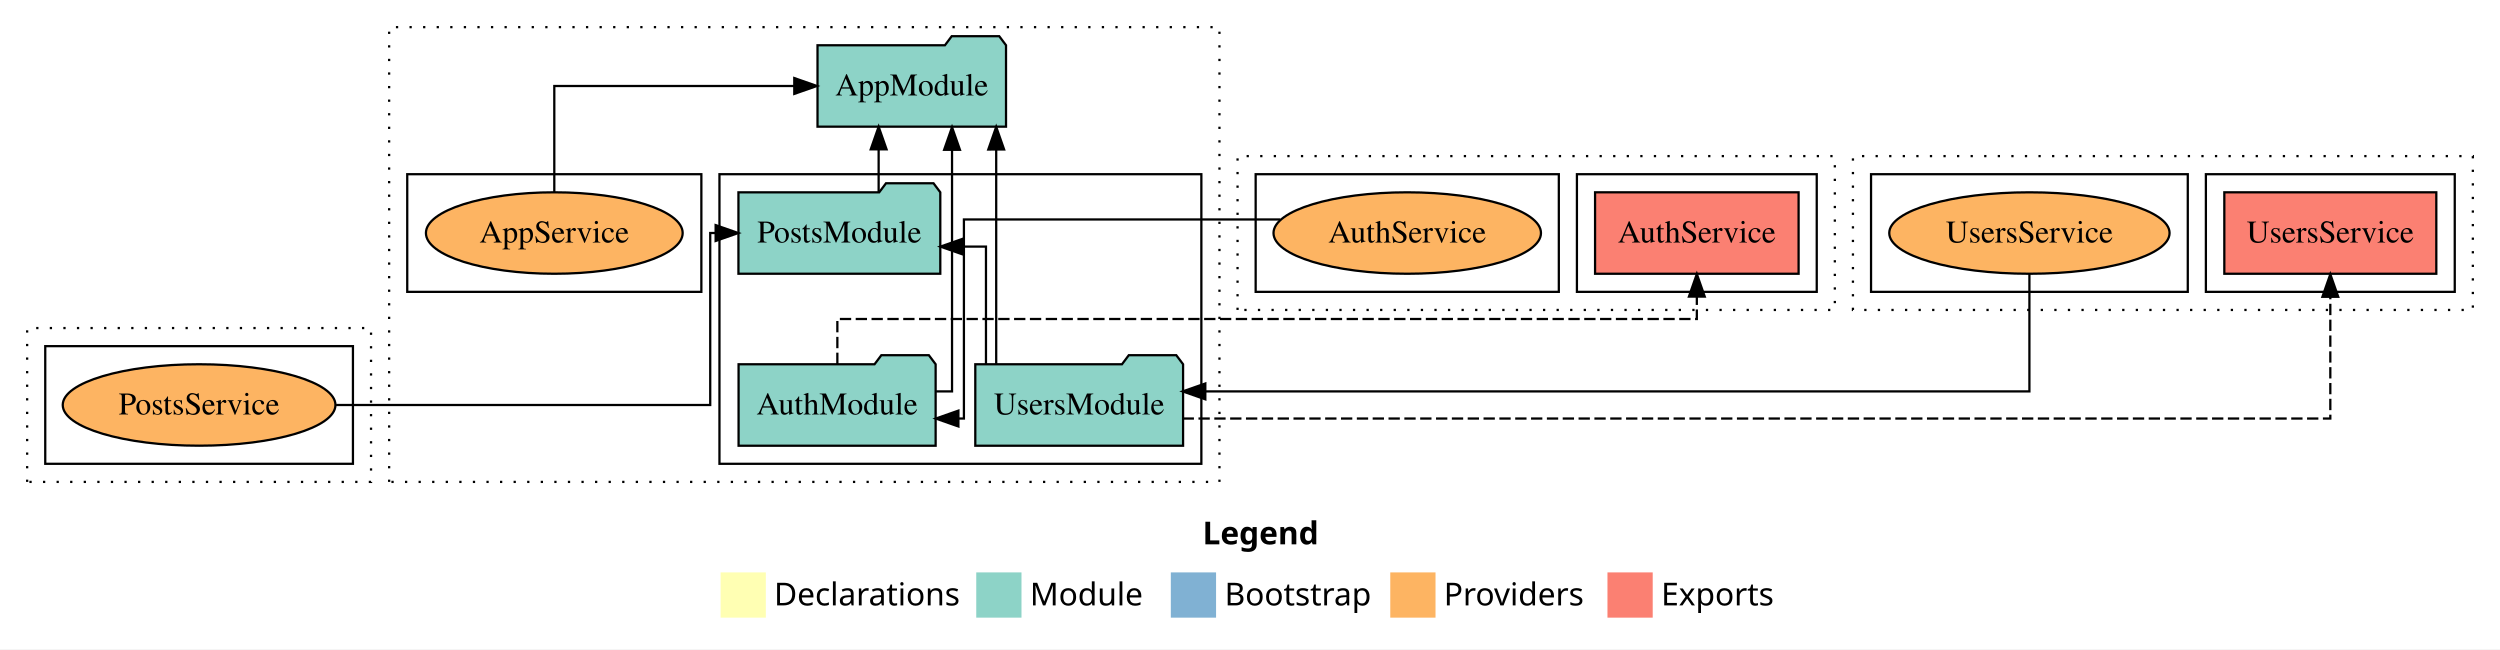
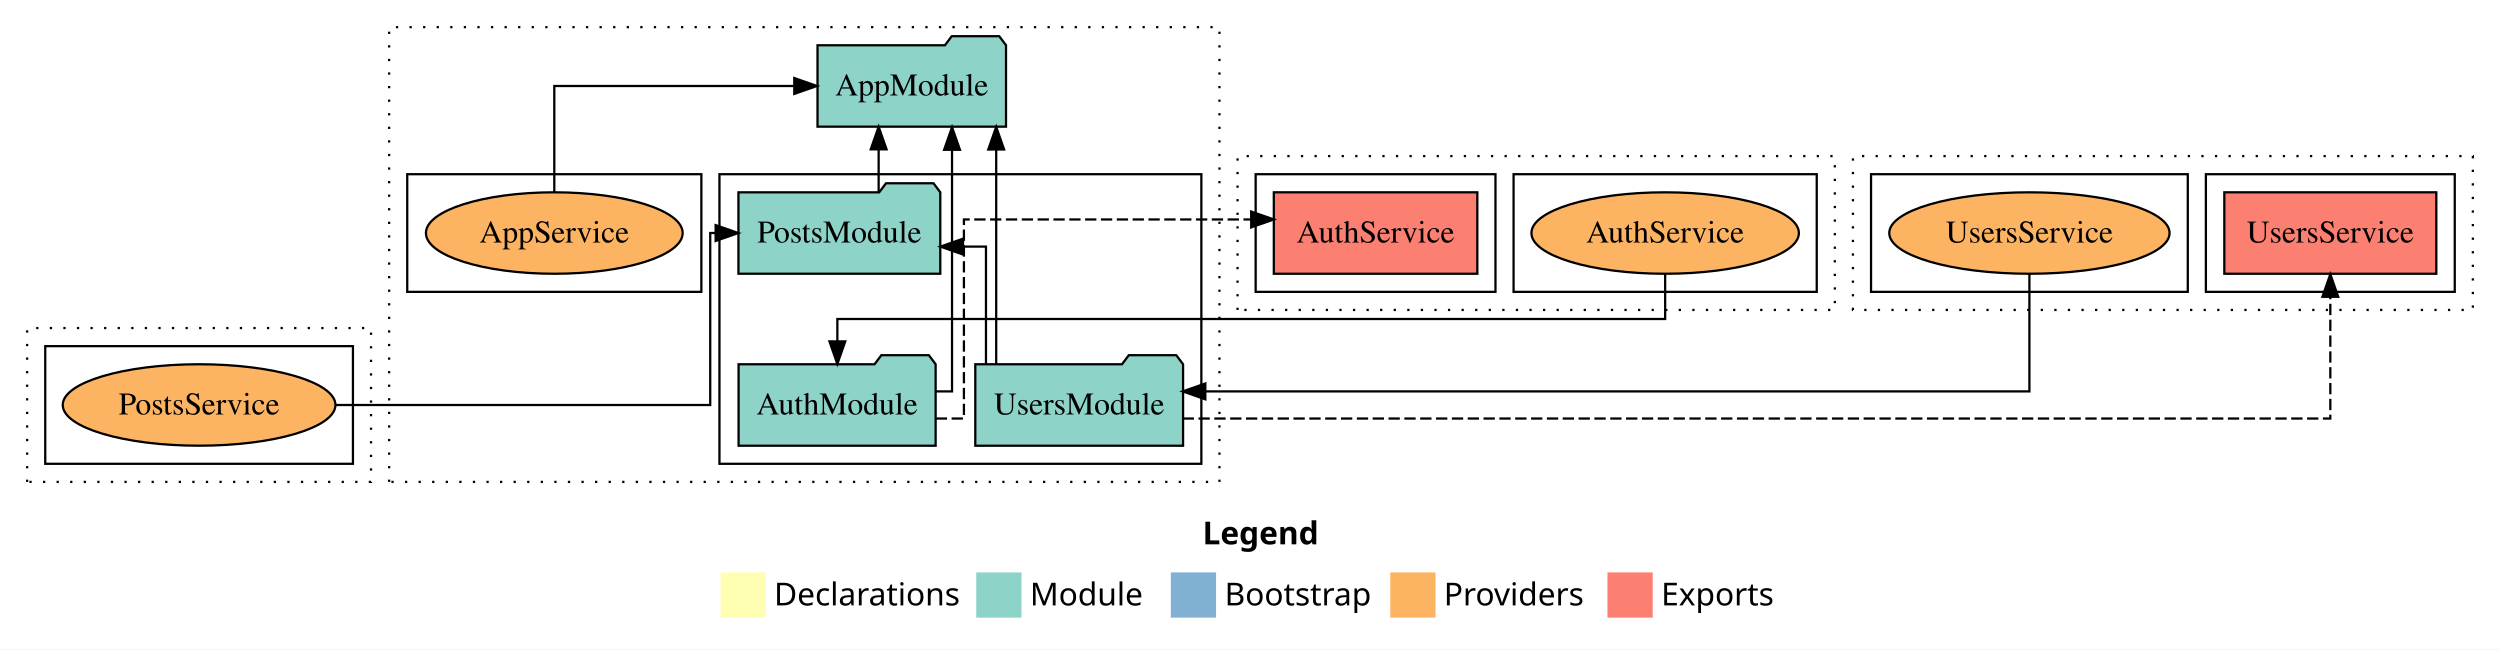
<svg xmlns="http://www.w3.org/2000/svg" width="1105pt" height="287pt" viewBox="0.00 0.00 1105.00 287.00">
  <g id="graph0" class="graph" transform="scale(1 1) rotate(0) translate(4 283)">
    <polygon fill="white" stroke="transparent" points="-4,4 -4,-283 1101,-283 1101,4 -4,4" />
    <text text-anchor="start" x="527.51" y="-42.4" font-family="Times-12" font-weight="bold" font-size="14.00">Legend</text>
    <polygon fill="#ffffb3" stroke="transparent" points="314.5,-10 314.5,-30 334.5,-30 334.5,-10 314.5,-10" />
    <text text-anchor="start" x="338.13" y="-15.4" font-family="Times-12" font-size="14.00">  Declarations</text>
    <polygon fill="#8dd3c7" stroke="transparent" points="427.5,-10 427.5,-30 447.5,-30 447.5,-10 427.5,-10" />
    <text text-anchor="start" x="451.23" y="-15.4" font-family="Times-12" font-size="14.00">  Module</text>
    <polygon fill="#80b1d3" stroke="transparent" points="513.5,-10 513.5,-30 533.5,-30 533.5,-10 513.5,-10" />
    <text text-anchor="start" x="537.28" y="-15.4" font-family="Times-12" font-size="14.00">  Bootstrap</text>
    <polygon fill="#fdb462" stroke="transparent" points="610.5,-10 610.5,-30 630.5,-30 630.5,-10 610.5,-10" />
    <text text-anchor="start" x="634.17" y="-15.4" font-family="Times-12" font-size="14.00">  Providers</text>
    <polygon fill="#fb8072" stroke="transparent" points="706.5,-10 706.5,-30 726.5,-30 726.5,-10 706.5,-10" />
    <text text-anchor="start" x="730.23" y="-15.4" font-family="Times-12" font-size="14.00">  Exports</text>
    <g id="clust1" class="cluster">
      <polygon fill="none" stroke="black" stroke-dasharray="1,5" points="168,-70 168,-271 535,-271 535,-70 168,-70" />
    </g>
    <g id="clust3" class="cluster">
      <polygon fill="none" stroke="black" points="314,-78 314,-206 527,-206 527,-78 314,-78" />
    </g>
    <g id="clust6" class="cluster">
      <polygon fill="none" stroke="black" points="176,-154 176,-206 306,-206 306,-154 176,-154" />
    </g>
-     <g id="clust7" class="cluster">
-       <polygon fill="none" stroke="black" stroke-dasharray="1,5" points="543,-146 543,-214 807,-214 807,-146 543,-146" />
-     </g>
-     <g id="clust10" class="cluster">
-       <polygon fill="none" stroke="black" points="693,-154 693,-206 799,-206 799,-154 693,-154" />
-     </g>
-     <g id="clust12" class="cluster">
-       <polygon fill="none" stroke="black" points="551,-154 551,-206 685,-206 685,-154 551,-154" />
-     </g>
    <g id="clust13" class="cluster">
      <polygon fill="none" stroke="black" stroke-dasharray="1,5" points="8,-70 8,-138 160,-138 160,-70 8,-70" />
    </g>
    <g id="clust18" class="cluster">
      <polygon fill="none" stroke="black" points="16,-78 16,-130 152,-130 152,-78 16,-78" />
+     </g>
+     <g id="clust7" class="cluster">
+       <polygon fill="none" stroke="black" stroke-dasharray="1,5" points="543,-146 543,-214 807,-214 807,-146 543,-146" />
+     </g>
+     <g id="clust12" class="cluster">
+       <polygon fill="none" stroke="black" points="665,-154 665,-206 799,-206 799,-154 665,-154" />
+     </g>
+     <g id="clust10" class="cluster">
+       <polygon fill="none" stroke="black" points="551,-154 551,-206 657,-206 657,-154 551,-154" />
    </g>
    <g id="clust19" class="cluster">
      <polygon fill="none" stroke="black" stroke-dasharray="1,5" points="815,-146 815,-214 1089,-214 1089,-146 815,-146" />
    </g>
    <g id="clust22" class="cluster">
      <polygon fill="none" stroke="black" points="971,-154 971,-206 1081,-206 1081,-154 971,-154" />
    </g>
    <g id="clust24" class="cluster">
      <polygon fill="none" stroke="black" points="823,-154 823,-206 963,-206 963,-154 823,-154" />
    </g>
    <g id="node1" class="node">
      <polygon fill="#8dd3c7" stroke="black" points="409.55,-122 406.55,-126 385.55,-126 382.55,-122 322.45,-122 322.45,-86 409.55,-86 409.55,-122" />
      <text text-anchor="middle" x="366" y="-99.8" font-family="Times,serif" font-size="14.00">AuthModule</text>
    </g>
    <g id="node4" class="node">
      <polygon fill="#8dd3c7" stroke="black" points="440.66,-263 437.66,-267 416.66,-267 413.66,-263 357.34,-263 357.34,-227 440.66,-227 440.66,-263" />
      <text text-anchor="middle" x="399" y="-240.8" font-family="Times,serif" font-size="14.00">AppModule</text>
    </g>
    <g id="edge1" class="edge">
      <path fill="none" stroke="black" d="M409.74,-110C414.01,-110 416.8,-110 416.8,-110 416.8,-110 416.8,-216.79 416.8,-216.79" />
      <polygon fill="black" stroke="black" points="413.3,-216.79 416.8,-226.79 420.3,-216.79 413.3,-216.79" />
    </g>
    <g id="node6" class="node">
-       <polygon fill="#fb8072" stroke="black" points="790.98,-198 701.02,-198 701.02,-162 790.98,-162 790.98,-198" />
-       <text text-anchor="middle" x="746" y="-175.8" font-family="Times,serif" font-size="14.00">AuthService </text>
+       <polygon fill="#fb8072" stroke="black" points="648.98,-198 559.02,-198 559.02,-162 648.98,-162 648.98,-198" />
+       <text text-anchor="middle" x="604" y="-175.8" font-family="Times,serif" font-size="14.00">AuthService </text>
    </g>
    <g id="edge5" class="edge">
-       <path fill="none" stroke="black" stroke-dasharray="5,2" d="M366.11,-122.11C366.11,-131.9 366.11,-142 366.11,-142 366.11,-142 746,-142 746,-142 746,-142 746,-151.89 746,-151.89" />
-       <polygon fill="black" stroke="black" points="742.5,-151.89 746,-161.89 749.5,-151.89 742.5,-151.89" />
+       <path fill="none" stroke="black" stroke-dasharray="5,2" d="M409.61,-98C416.84,-98 422.05,-98 422.05,-98 422.05,-98 422.05,-186 422.05,-186 422.05,-186 549.02,-186 549.02,-186" />
+       <polygon fill="black" stroke="black" points="549.02,-189.5 559.02,-186 549.02,-182.5 549.02,-189.5" />
    </g>
    <g id="node2" class="node">
      <polygon fill="#8dd3c7" stroke="black" points="411.61,-198 408.61,-202 387.61,-202 384.61,-198 322.39,-198 322.39,-162 411.61,-162 411.61,-198" />
      <text text-anchor="middle" x="367" y="-175.8" font-family="Times,serif" font-size="14.00">PostsModule</text>
    </g>
    <g id="edge2" class="edge">
      <path fill="none" stroke="black" d="M384.36,-198.11C384.36,-198.11 384.36,-216.99 384.36,-216.99" />
      <polygon fill="black" stroke="black" points="380.86,-216.99 384.36,-226.99 387.86,-216.99 380.86,-216.99" />
    </g>
    <g id="node3" class="node">
      <polygon fill="#8dd3c7" stroke="black" points="518.92,-122 515.92,-126 494.92,-126 491.92,-122 427.08,-122 427.08,-86 518.92,-86 518.92,-122" />
      <text text-anchor="middle" x="473" y="-99.8" font-family="Times,serif" font-size="14.00">UsersModule</text>
    </g>
    <g id="edge7" class="edge">
      <path fill="none" stroke="black" d="M431.8,-122.03C431.8,-142.77 431.8,-174 431.8,-174 431.8,-174 421.65,-174 421.65,-174" />
      <polygon fill="black" stroke="black" points="421.65,-170.5 411.65,-174 421.65,-177.5 421.65,-170.5" />
    </g>
    <g id="edge3" class="edge">
      <path fill="none" stroke="black" d="M436.32,-122.14C436.32,-122.14 436.32,-216.93 436.32,-216.93" />
      <polygon fill="black" stroke="black" points="432.82,-216.92 436.32,-226.93 439.82,-216.93 432.82,-216.92" />
    </g>
    <g id="node9" class="node">
      <polygon fill="#fb8072" stroke="black" points="1072.85,-198 979.15,-198 979.15,-162 1072.85,-162 1072.85,-198" />
      <text text-anchor="middle" x="1026" y="-175.8" font-family="Times,serif" font-size="14.00">UsersService </text>
    </g>
    <g id="edge9" class="edge">
      <path fill="none" stroke="black" stroke-dasharray="5,2" d="M518.72,-98C651.22,-98 1026,-98 1026,-98 1026,-98 1026,-151.8 1026,-151.8" />
      <polygon fill="black" stroke="black" points="1022.5,-151.8 1026,-161.8 1029.5,-151.8 1022.5,-151.8" />
    </g>
    <g id="node5" class="node">
      <ellipse fill="#fdb462" stroke="black" cx="241" cy="-180" rx="56.74" ry="18" />
      <text text-anchor="middle" x="241" y="-175.8" font-family="Times,serif" font-size="14.00">AppService</text>
    </g>
    <g id="edge4" class="edge">
      <path fill="none" stroke="black" d="M241,-198.11C241,-217.34 241,-245 241,-245 241,-245 347.07,-245 347.07,-245" />
      <polygon fill="black" stroke="black" points="347.07,-248.5 357.07,-245 347.07,-241.5 347.07,-248.5" />
    </g>
    <g id="node7" class="node">
-       <ellipse fill="#fdb462" stroke="black" cx="618" cy="-180" rx="59.11" ry="18" />
-       <text text-anchor="middle" x="618" y="-175.8" font-family="Times,serif" font-size="14.00">AuthService</text>
+       <ellipse fill="#fdb462" stroke="black" cx="732" cy="-180" rx="59.11" ry="18" />
+       <text text-anchor="middle" x="732" y="-175.8" font-family="Times,serif" font-size="14.00">AuthService</text>
    </g>
    <g id="edge6" class="edge">
-       <path fill="none" stroke="black" d="M561.85,-186C503.94,-186 422.05,-186 422.05,-186 422.05,-186 422.05,-98 422.05,-98 422.05,-98 419.61,-98 419.61,-98" />
-       <polygon fill="black" stroke="black" points="419.61,-94.5 409.61,-98 419.61,-101.5 419.61,-94.5" />
+       <path fill="none" stroke="black" d="M732,-161.89C732,-152.1 732,-142 732,-142 732,-142 366.11,-142 366.11,-142 366.11,-142 366.11,-132.11 366.11,-132.11" />
+       <polygon fill="black" stroke="black" points="369.61,-132.11 366.11,-122.11 362.61,-132.11 369.61,-132.11" />
    </g>
    <g id="node8" class="node">
      <ellipse fill="#fdb462" stroke="black" cx="84" cy="-104" rx="60.27" ry="18" />
      <text text-anchor="middle" x="84" y="-99.8" font-family="Times,serif" font-size="14.00">PostsService</text>
    </g>
    <g id="edge8" class="edge">
      <path fill="none" stroke="black" d="M144.54,-104C211.46,-104 309.92,-104 309.92,-104 309.92,-104 309.92,-180 309.92,-180 309.92,-180 312.31,-180 312.31,-180" />
      <polygon fill="black" stroke="black" points="312.31,-183.5 322.31,-180 312.31,-176.5 312.31,-183.5" />
    </g>
    <g id="node10" class="node">
      <ellipse fill="#fdb462" stroke="black" cx="893" cy="-180" rx="61.95" ry="18" />
      <text text-anchor="middle" x="893" y="-175.8" font-family="Times,serif" font-size="14.00">UsersService</text>
    </g>
    <g id="edge10" class="edge">
      <path fill="none" stroke="black" d="M893,-161.97C893,-141.23 893,-110 893,-110 893,-110 528.75,-110 528.75,-110" />
      <polygon fill="black" stroke="black" points="528.75,-106.5 518.75,-110 528.75,-113.5 528.75,-106.5" />
    </g>
  </g>
</svg>
